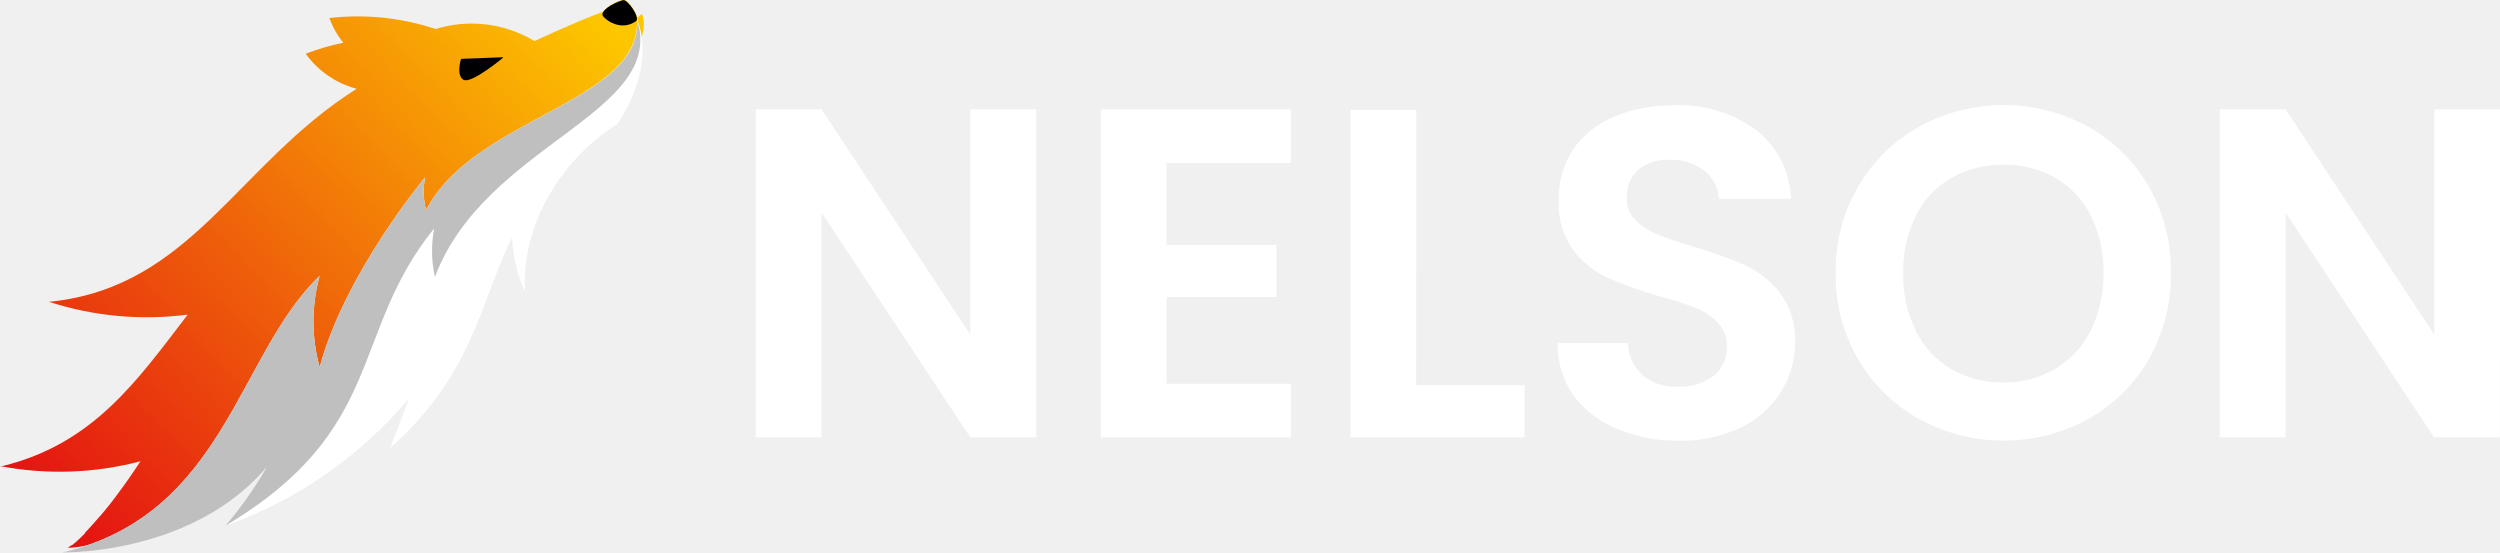
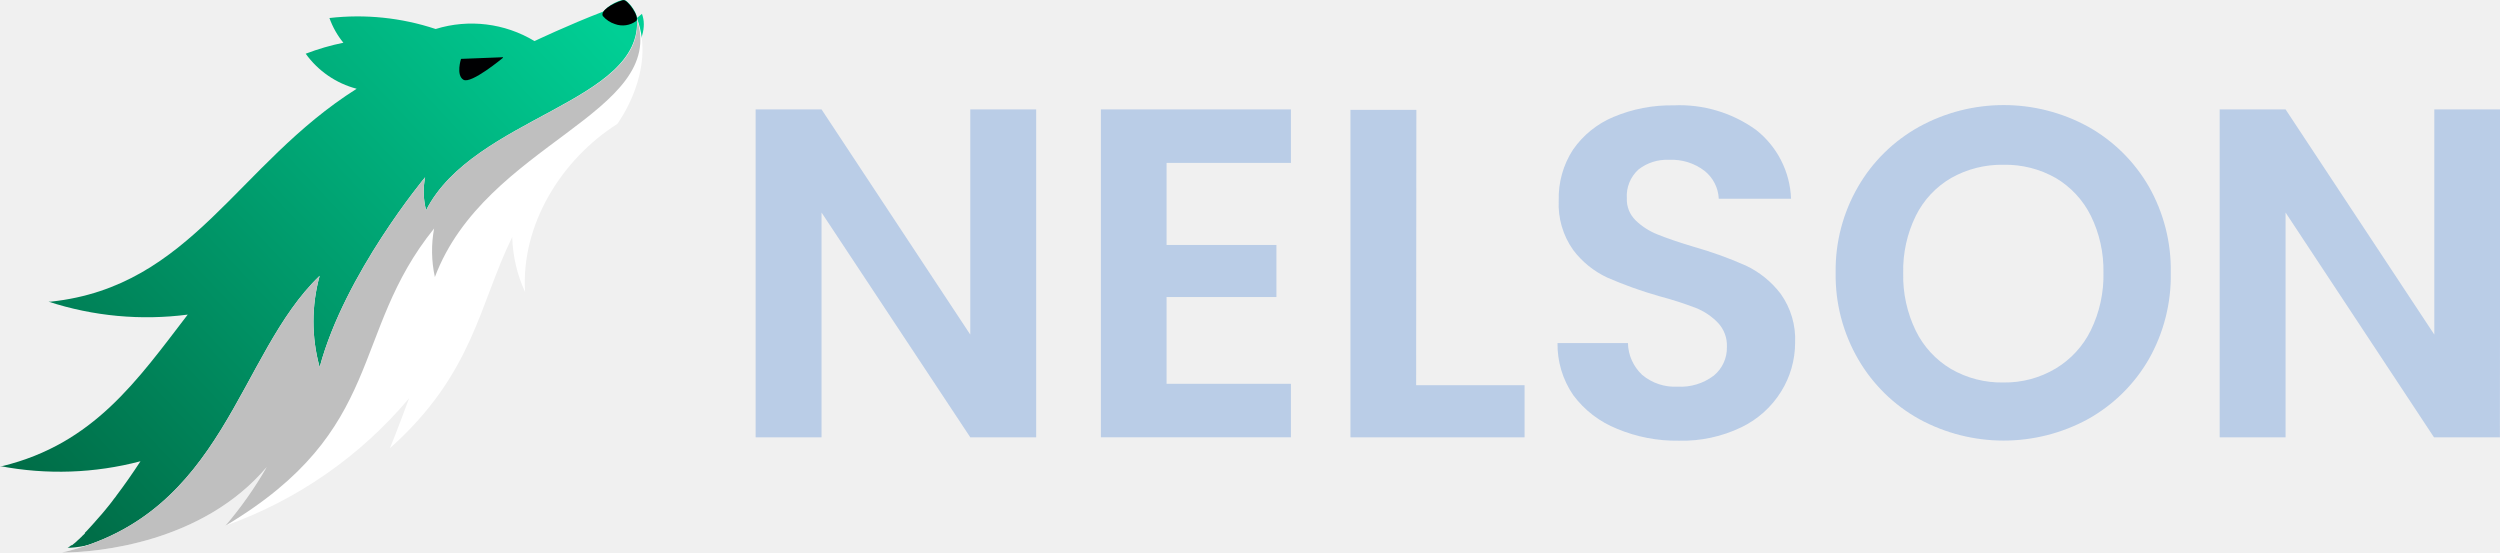
<svg xmlns="http://www.w3.org/2000/svg" id="Capa" viewBox="0 0 227.59 50.27">
  <defs>
-     <style>.cls-1,.cls-2,.cls-3,.cls-4{fill-rule:evenodd;}.cls-1{fill:url(#Degradado_sin_nombre_3);}.cls-2,.cls-5{fill:#fff;}.cls-3{fill:#bfbfbf;}.cls-4{fill:#000002;}</style>
-     <linearGradient id="Degradado_sin_nombre_3" x1="64.63" y1="-10.69" x2="-4.51" y2="53.99" gradientUnits="userSpaceOnUse">
-       <stop offset="0.17" stop-color="#fdc700" />
-       <stop offset="0.94" stop-color="#e20613" />
+     <style>.cls-1,.cls-2,.cls-3,.cls-4{fill-rule:evenodd;}.cls-1{fill:url(#Degradado_sin_nombre_8);}.cls-2{fill:#fff;}.cls-3{fill:#bfbfbf;}.cls-4{fill:#000002;}.cls-5{fill:#bacde7;}</style>
+     <linearGradient id="Degradado_sin_nombre_8" x1="64.63" y1="-10.69" x2="-4.51" y2="53.99" gradientUnits="userSpaceOnUse">
+       <stop offset="0.17" stop-color="#00cf95" />
+       <stop offset="0.87" stop-color="#006e48" />
    </linearGradient>
  </defs>
  <g id="Logo">
    <g id="Icono">
      <path class="cls-1" d="M59.19,4c0-.58-.93-1.76-1.26-1.66a3.53,3.53,0,0,0-1.8,1.07C52.91,4.65,49.87,6.1,49.87,6.1a11.08,11.08,0,0,0-9-1.1A22.55,22.55,0,0,0,31.2,4a7.5,7.5,0,0,0,1.27,2.25,21.58,21.58,0,0,0-3.43,1v0a8.31,8.31,0,0,0,4.64,3.19h0c-10.89,6.87-15,18-27.83,19.38l-.23,0A28.89,28.89,0,0,0,18.3,31C13.7,37,9.73,42.76,1.43,44.79H1.21A28.88,28.88,0,0,0,14,44.35h0c-.73,1.12-1.46,2.16-2.17,3.1h0a2.85,2.85,0,0,1-.25.33l0,0-.23.31,0,0c-.08.1-.15.2-.23.29l0,0-.22.27,0,0-.22.27,0,0-.22.26,0,0c-.08.09-.15.18-.23.26v0c-.4.46-.77.88-1.12,1.25l0,0-.17.17,0,.06-.14.14-.07.06-.12.13-.07.06-.11.11-.07.06-.11.1-.06.06-.1.09-.07.06-.09.07-.07.06-.08.07-.06,0-.09.06,0,0-.08.06,0,0-.08.06,0,0-.11.06c3.22,0,12.35-3.38,18.17-10.26,0,0,6.72-3.64,10.51-13.45,1.62-4.19,6.91-9,12-12.21,0,0,13.44-7.86,11.61-12.69Z" transform="translate(-1.21 -2.36)" />
      <path class="cls-2" d="M59.19,4C59.8,11.68,44.33,13,40,21.5a6.77,6.77,0,0,1-.09-3s-7.32,8.77-9.6,17.29a15.61,15.61,0,0,1,0-8.32c-7.5,7.18-8.6,21.72-23.45,25.19,3.22,0,12.8-.89,18.63-7.78a35.14,35.14,0,0,1-3.76,5.34,38.86,38.86,0,0,0,16.72-11.6c-.95,2.6-1.74,4.54-1.74,4.54C44.33,36.37,44.85,30,47.84,23.94a12.8,12.8,0,0,0,1.17,5c-.38-6.16,3.33-12.08,8.4-15.3C57.41,13.63,61,8.85,59.19,4Z" transform="translate(-1.21 -2.36)" />
      <path class="cls-3" d="M59.21,4.06l0,0C59.8,11.68,44.33,13,40,21.5a6.77,6.77,0,0,1-.09-3s-7.32,8.77-9.6,17.29a15.61,15.61,0,0,1,0-8.32c-7.5,7.18-8.6,21.72-23.45,25.19,3.22,0,12.8-.89,18.63-7.78a35.14,35.14,0,0,1-3.76,5.34c14.71-8.76,11.27-17.49,19-27.06a11.14,11.14,0,0,0,.07,4.42C45.4,15.37,62,12.73,59.19,4.06Z" transform="translate(-1.21 -2.36)" />
      <path class="cls-4" d="M47,7.57l-3.82.15s-.48,1.48.22,1.9,3.6-2,3.6-2" transform="translate(-1.21 -2.36)" />
      <path d="M56.09,3.82a2.42,2.42,0,0,0,1.1.73,2.06,2.06,0,0,0,1.94-.28c.35-.36-.81-2-1.2-1.9C56.86,2.69,55.84,3.38,56.09,3.82Z" transform="translate(-1.21 -2.36)" />
    </g>
    <g id="Nombre">
      <path class="cls-5" d="M95.54,42.17h-6L76,21.71V42.17H70V12.32h6l13.54,20.5V12.32h6Z" transform="translate(-1.21 -2.36)" />
      <path class="cls-5" d="M107.41,17.19v7.47h10V29.4h-10v7.9h11.32v4.87h-17.3V12.32h17.3v4.87Z" transform="translate(-1.21 -2.36)" />
      <path class="cls-5" d="M130.13,37.43H140v4.74H124.15V12.36h6Z" transform="translate(-1.21 -2.36)" />
      <path class="cls-5" d="M148.43,41.4a9.23,9.23,0,0,1-4-3.07A8.17,8.17,0,0,1,143,33.59h6.41a4.09,4.09,0,0,0,1.3,2.9,4.62,4.62,0,0,0,3.22,1.07,5,5,0,0,0,3.29-1,3.27,3.27,0,0,0,1.2-2.63,3,3,0,0,0-.81-2.18,5.73,5.73,0,0,0-2-1.35,33.19,33.19,0,0,0-3.36-1.08,37.65,37.65,0,0,1-4.72-1.69,8.27,8.27,0,0,1-3.11-2.52,7.19,7.19,0,0,1-1.31-4.51A8.08,8.08,0,0,1,144.4,16a8.43,8.43,0,0,1,3.71-3,13.51,13.51,0,0,1,5.47-1.05,11.89,11.89,0,0,1,7.5,2.24,8.35,8.35,0,0,1,3.18,6.26h-6.58a3.44,3.44,0,0,0-1.3-2.54,4.91,4.91,0,0,0-3.23-1,4.17,4.17,0,0,0-2.79.89,3.25,3.25,0,0,0-1.05,2.61,2.65,2.65,0,0,0,.79,2,6,6,0,0,0,2,1.29c.78.32,1.88.7,3.31,1.13a35.33,35.33,0,0,1,4.74,1.71,8.59,8.59,0,0,1,3.16,2.56,7.12,7.12,0,0,1,1.32,4.48A8.42,8.42,0,0,1,163.36,38a8.69,8.69,0,0,1-3.63,3.26,12.39,12.39,0,0,1-5.68,1.22A14,14,0,0,1,148.43,41.4Z" transform="translate(-1.21 -2.36)" />
      <path class="cls-5" d="M175.92,40.51a14.6,14.6,0,0,1-5.55-5.45,15.21,15.21,0,0,1-2.05-7.88,15.14,15.14,0,0,1,2.05-7.84,14.57,14.57,0,0,1,5.55-5.44,16,16,0,0,1,15.4,0,14.61,14.61,0,0,1,5.51,5.44,15.32,15.32,0,0,1,2,7.84,15.39,15.39,0,0,1-2,7.88,14.61,14.61,0,0,1-5.53,5.45,16.07,16.07,0,0,1-15.38,0Zm12.43-4.6a8.37,8.37,0,0,0,3.2-3.48,11.4,11.4,0,0,0,1.15-5.25A11.26,11.26,0,0,0,191.55,22a8.26,8.26,0,0,0-3.2-3.44,9.23,9.23,0,0,0-4.74-1.2,9.36,9.36,0,0,0-4.77,1.2A8.18,8.18,0,0,0,175.62,22a11.26,11.26,0,0,0-1.15,5.23,11.4,11.4,0,0,0,1.15,5.25,8.29,8.29,0,0,0,3.22,3.48,9.18,9.18,0,0,0,4.77,1.22A9,9,0,0,0,188.35,35.91Z" transform="translate(-1.21 -2.36)" />
      <path class="cls-5" d="M228.79,42.17h-6L209.28,21.71V42.17h-6V12.32h6l13.54,20.5V12.32h6Z" transform="translate(-1.21 -2.36)" />
    </g>
  </g>
</svg>
